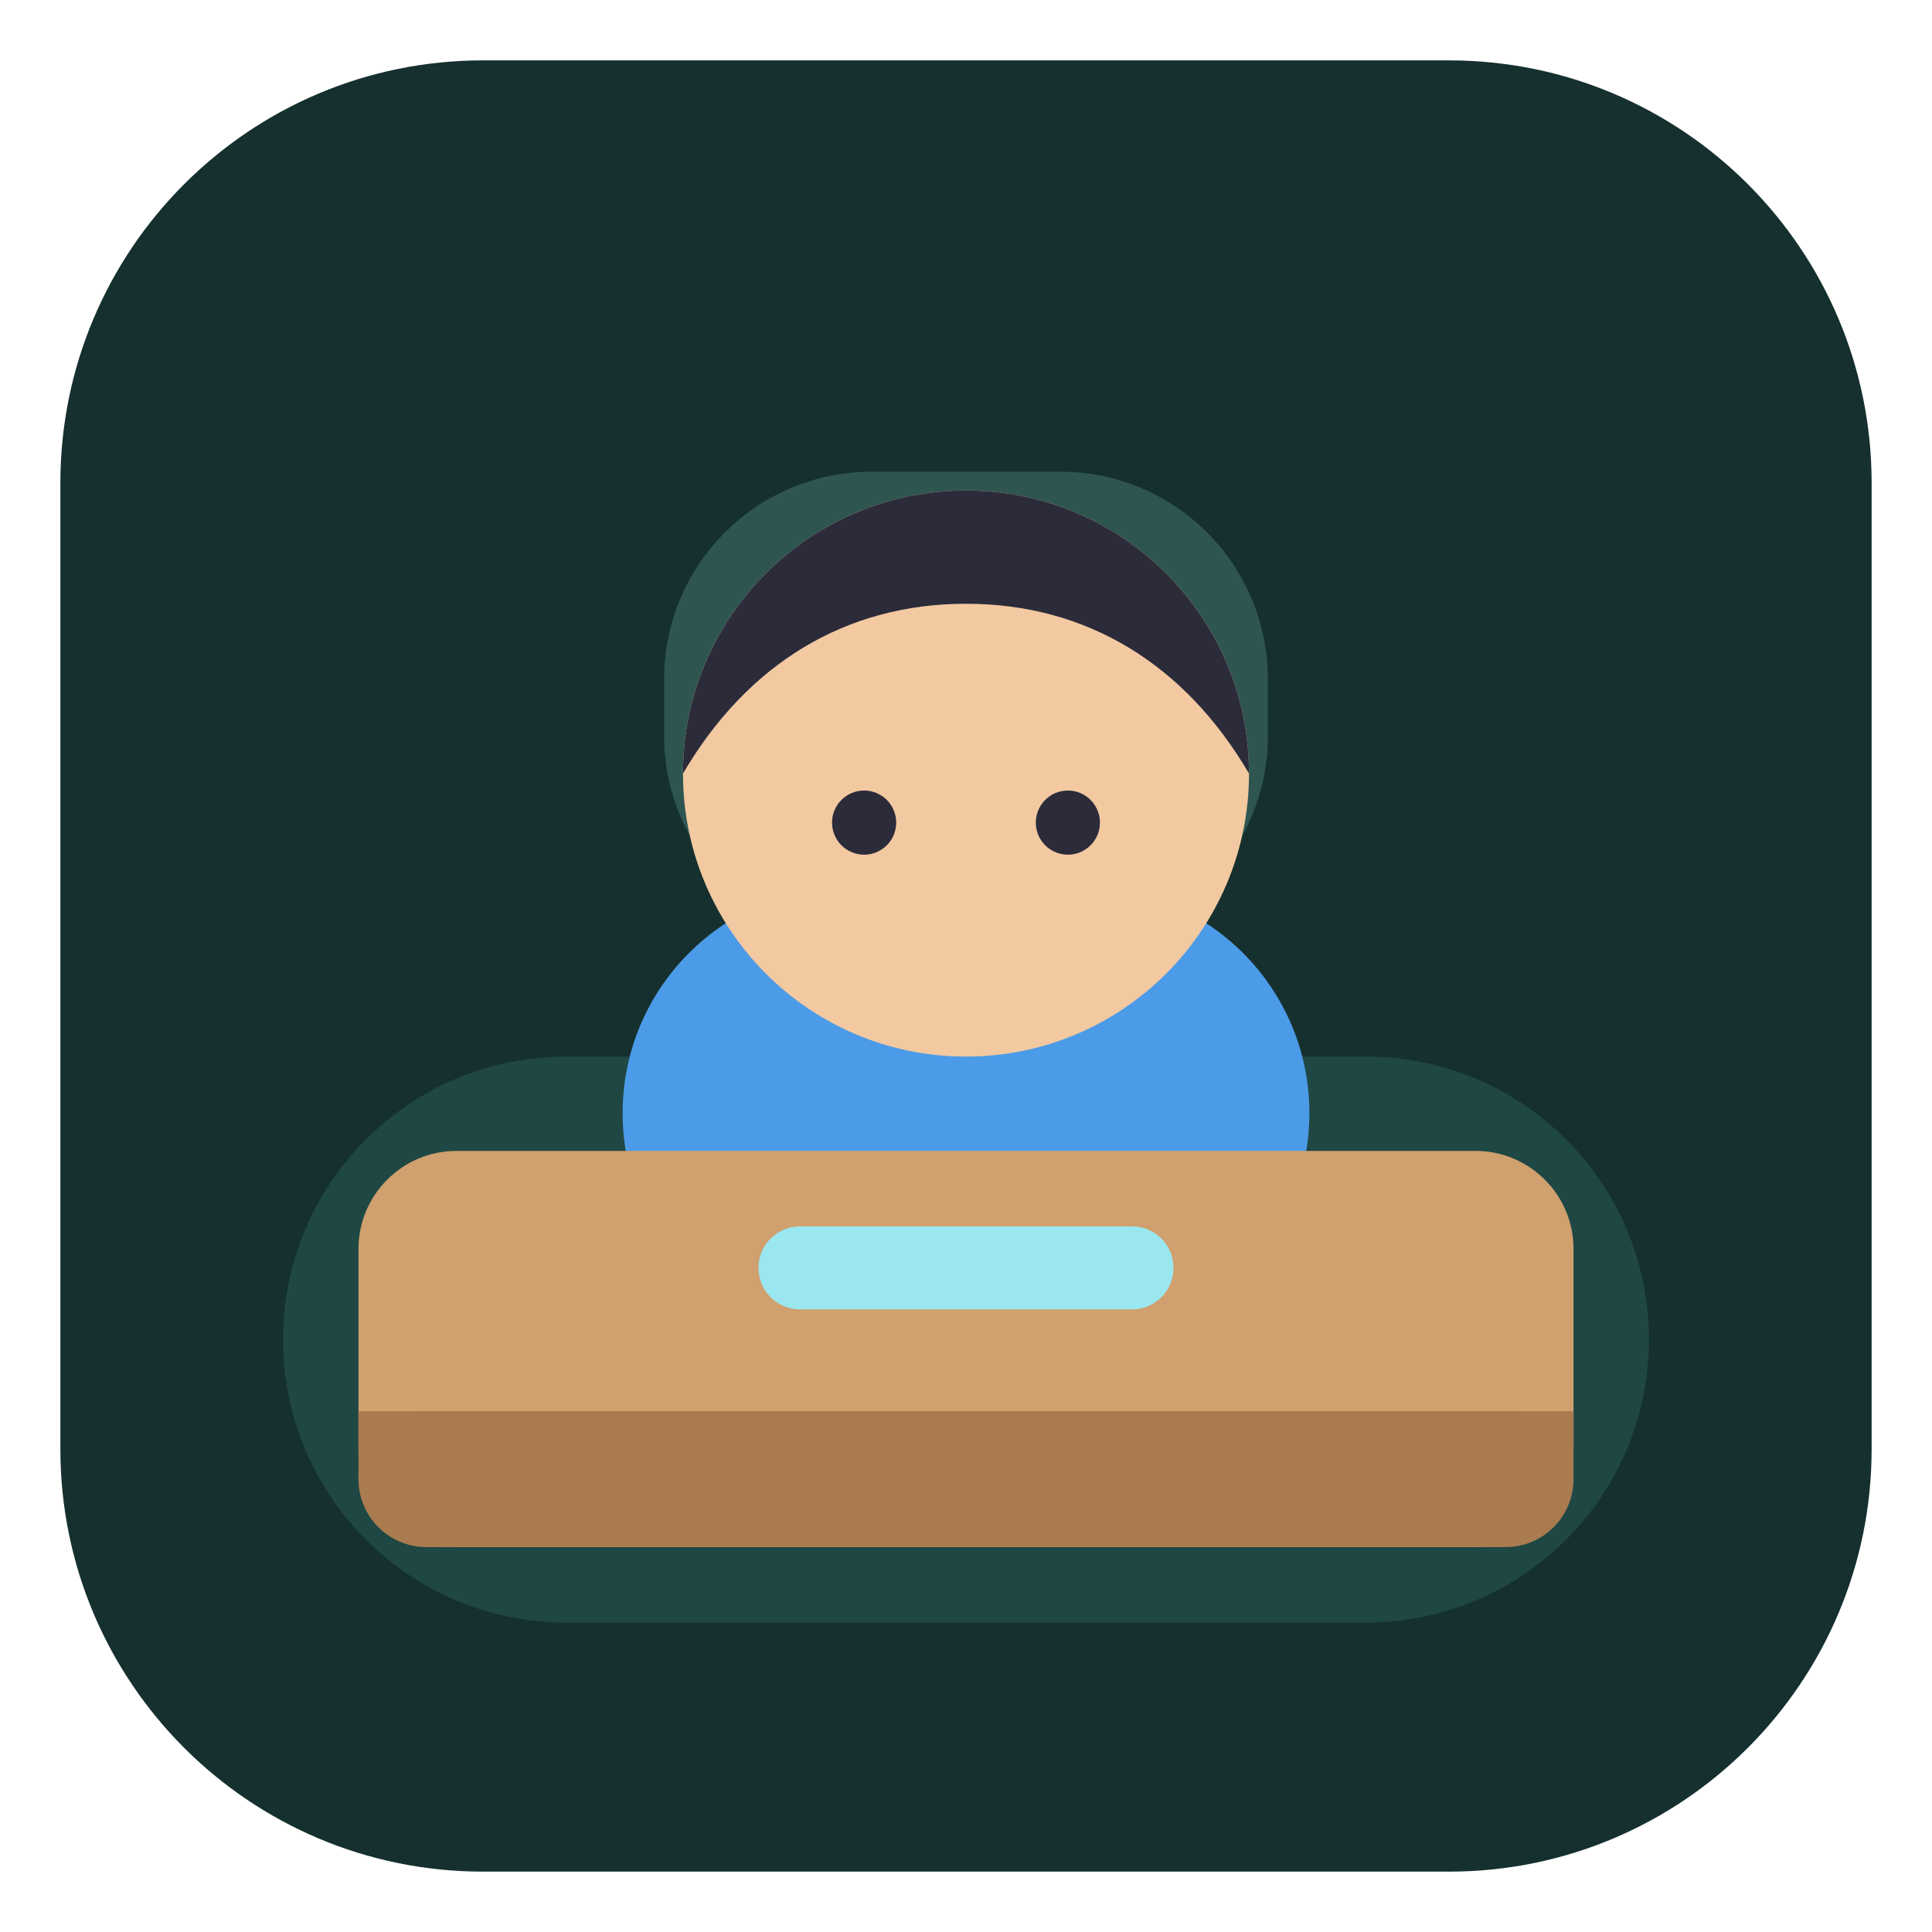
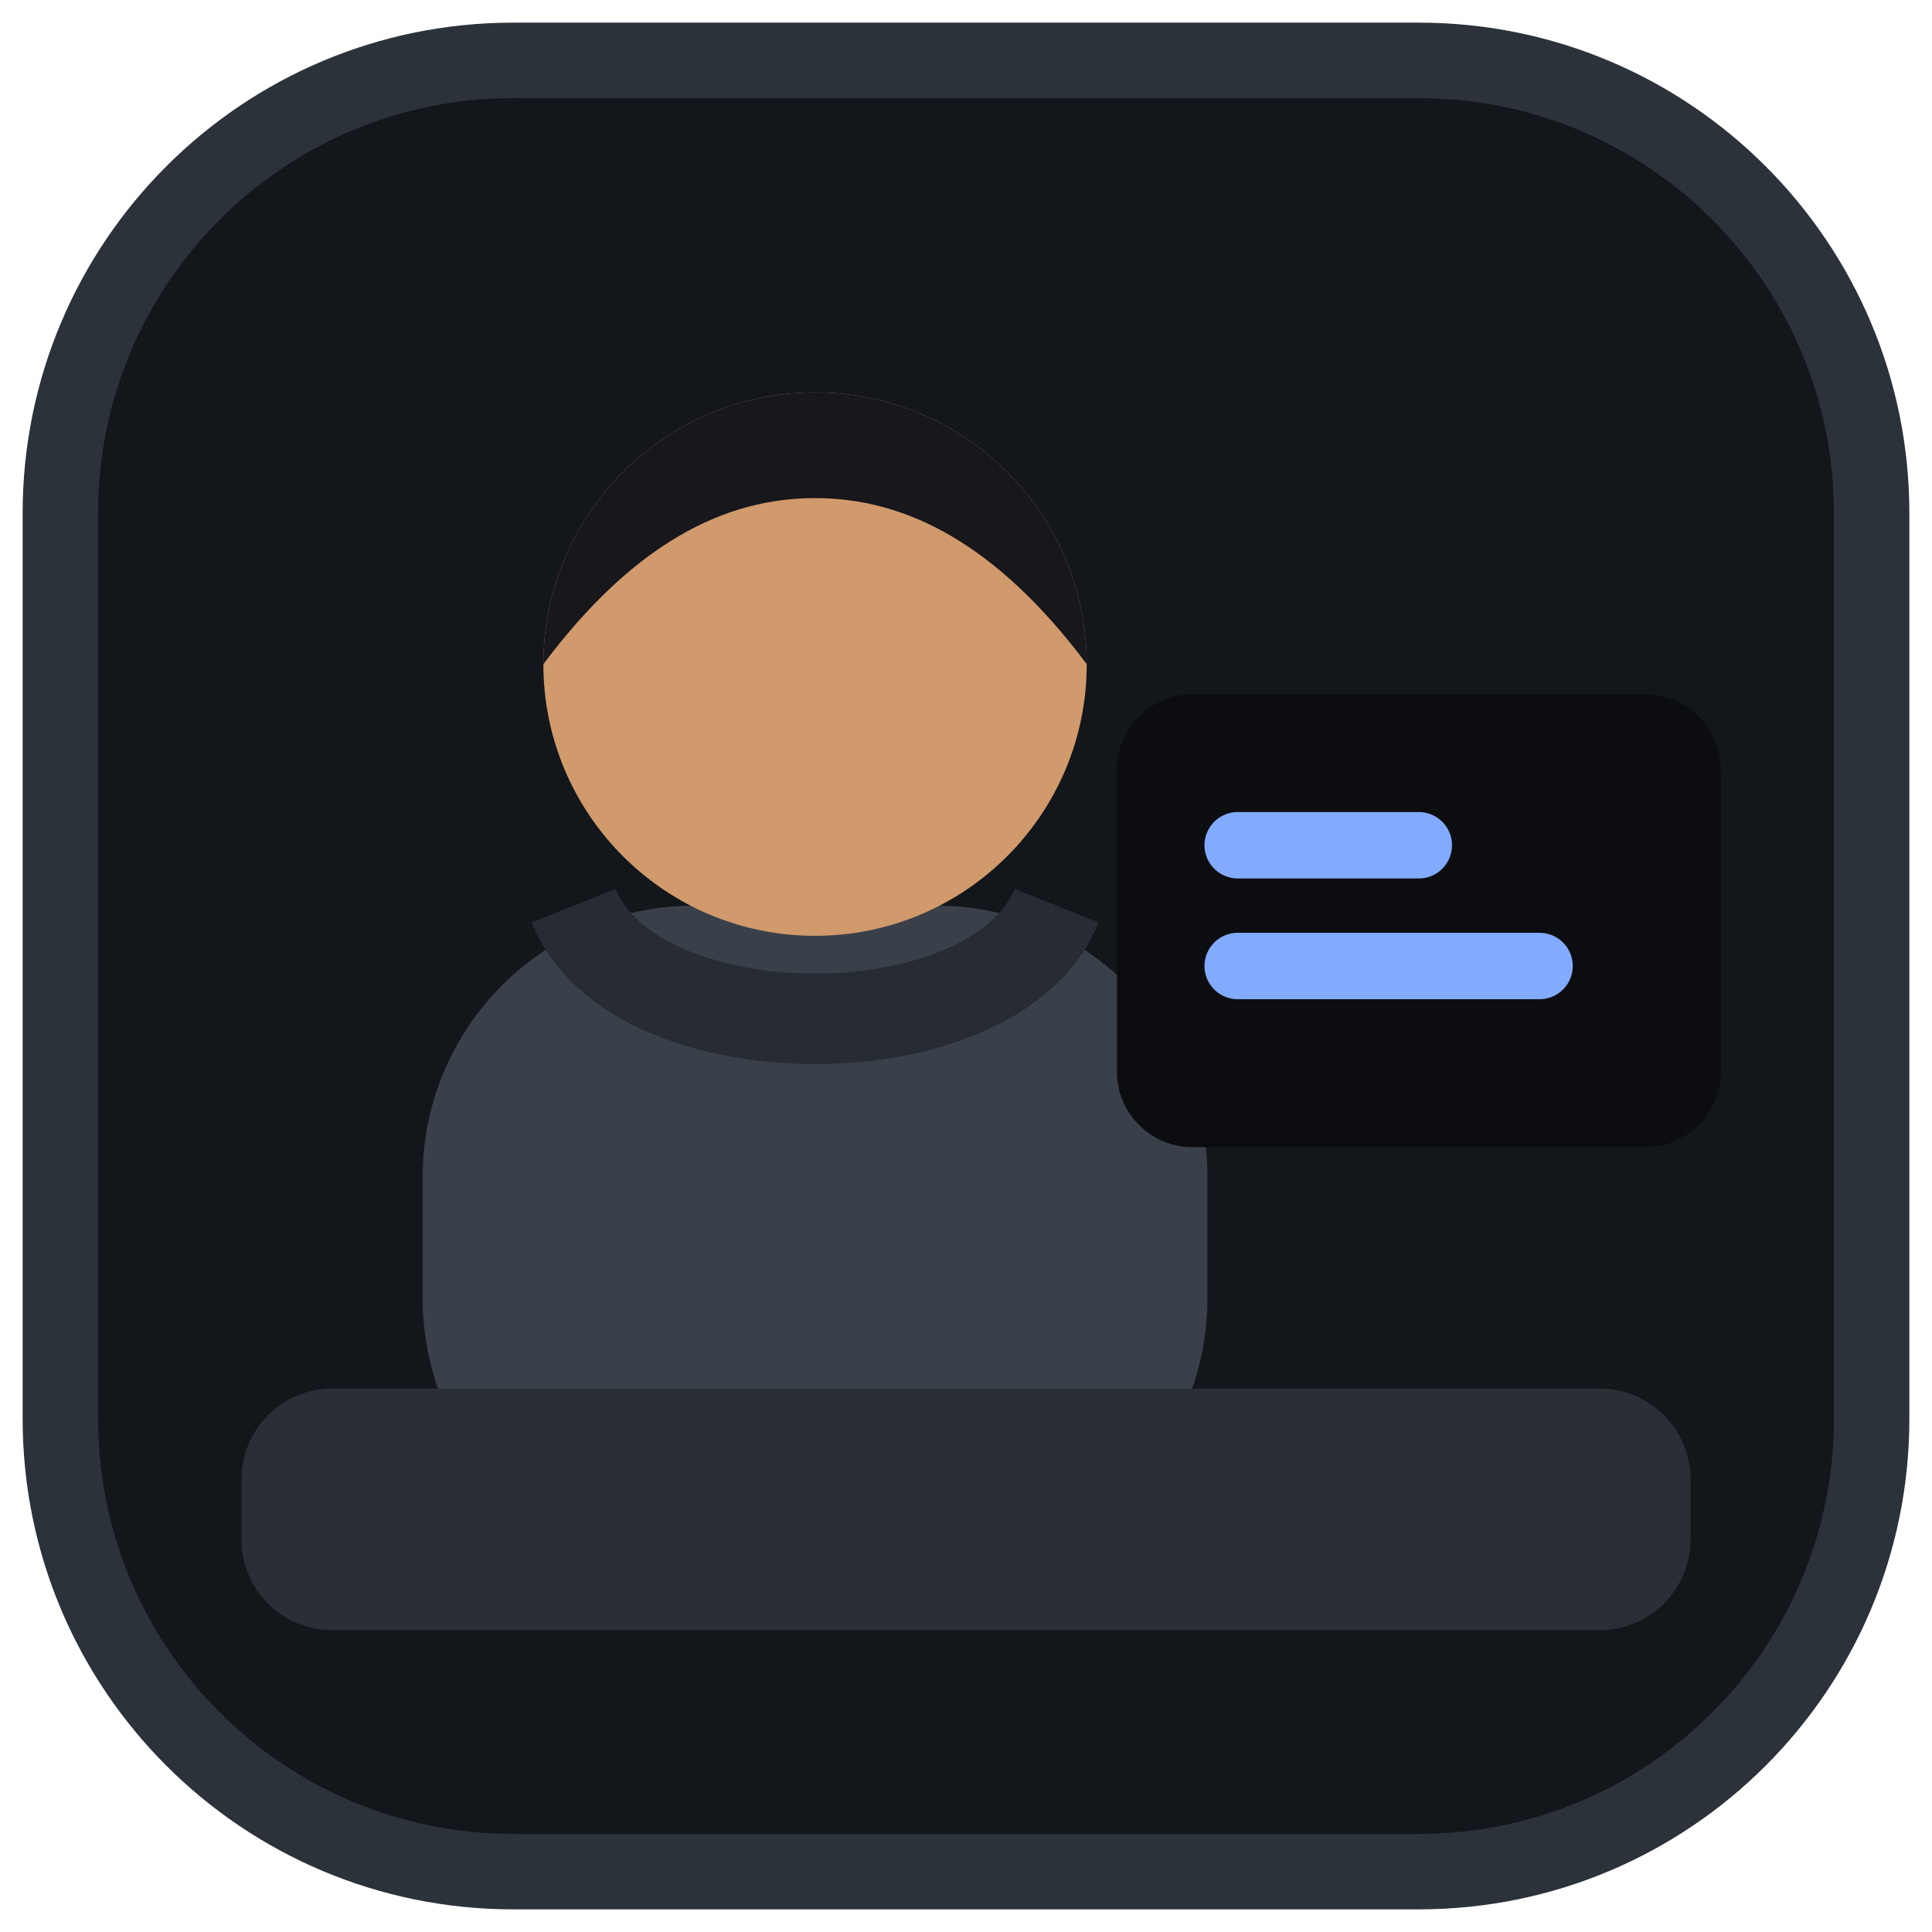
<svg xmlns="http://www.w3.org/2000/svg" viewBox="0 0 1024 1024" width="1024" height="1024">
-   <rect x="32" y="32" width="960" height="960" rx="224" fill="#15302E" />
-   <rect x="150" y="560" width="724" height="300" rx="150" fill="#1F4744" />
-   <rect x="352" y="250" width="320" height="250" rx="110" fill="#2F5551" />
-   <rect x="330" y="470" width="364" height="240" rx="120" fill="#4C9BE8" />
-   <circle cx="512" cy="410" r="150" fill="#F2C9A1" />
-   <path d="M362 410a150 150 0 0 1 300 0c-34-58-86-90-150-90s-116 32-150 90z" fill="#2B2B3A" />
-   <circle cx="458" cy="436" r="17" fill="#2B2B3A" />
-   <circle cx="566" cy="436" r="17" fill="#2B2B3A" />
-   <rect x="190" y="610" width="644" height="210" rx="52" fill="#D0A06E" />
-   <rect x="190" y="748" width="644" height="72" rx="36" fill="#A97B4F" />
-   <rect x="190" y="748" width="644" height="36" fill="#A97B4F" />
-   <rect x="402" y="650" width="220" height="44" rx="22" fill="#9BE7F0" />
+   <rect x="32" y="32" width="960" height="960" rx="240" fill="#13161a" stroke="#2c323a" stroke-width="40" />
+   <rect x="224" y="480" width="416" height="352" rx="144" fill="#3a4049" />
+   <path d="M304 480c32 80 224 80 256 0" fill="none" stroke="#272b33" stroke-width="48" />
+   <circle cx="432" cy="352" r="144" fill="#d09a6c" />
+   <path d="M288 352a144 144 0 0 1 288 0c-48-64-96-88-144-88s-96 24-144 88z" fill="#17171c" />
+   <rect x="592" y="368" width="320" height="240" rx="40" fill="#0b0d10" />
+   <path d="M656 448h96M656 512h160" stroke="#82aaff" stroke-width="35.2" stroke-linecap="round" />
+   <rect x="128" y="736" width="768" height="128" rx="48" fill="#2a2f36" />
</svg>
